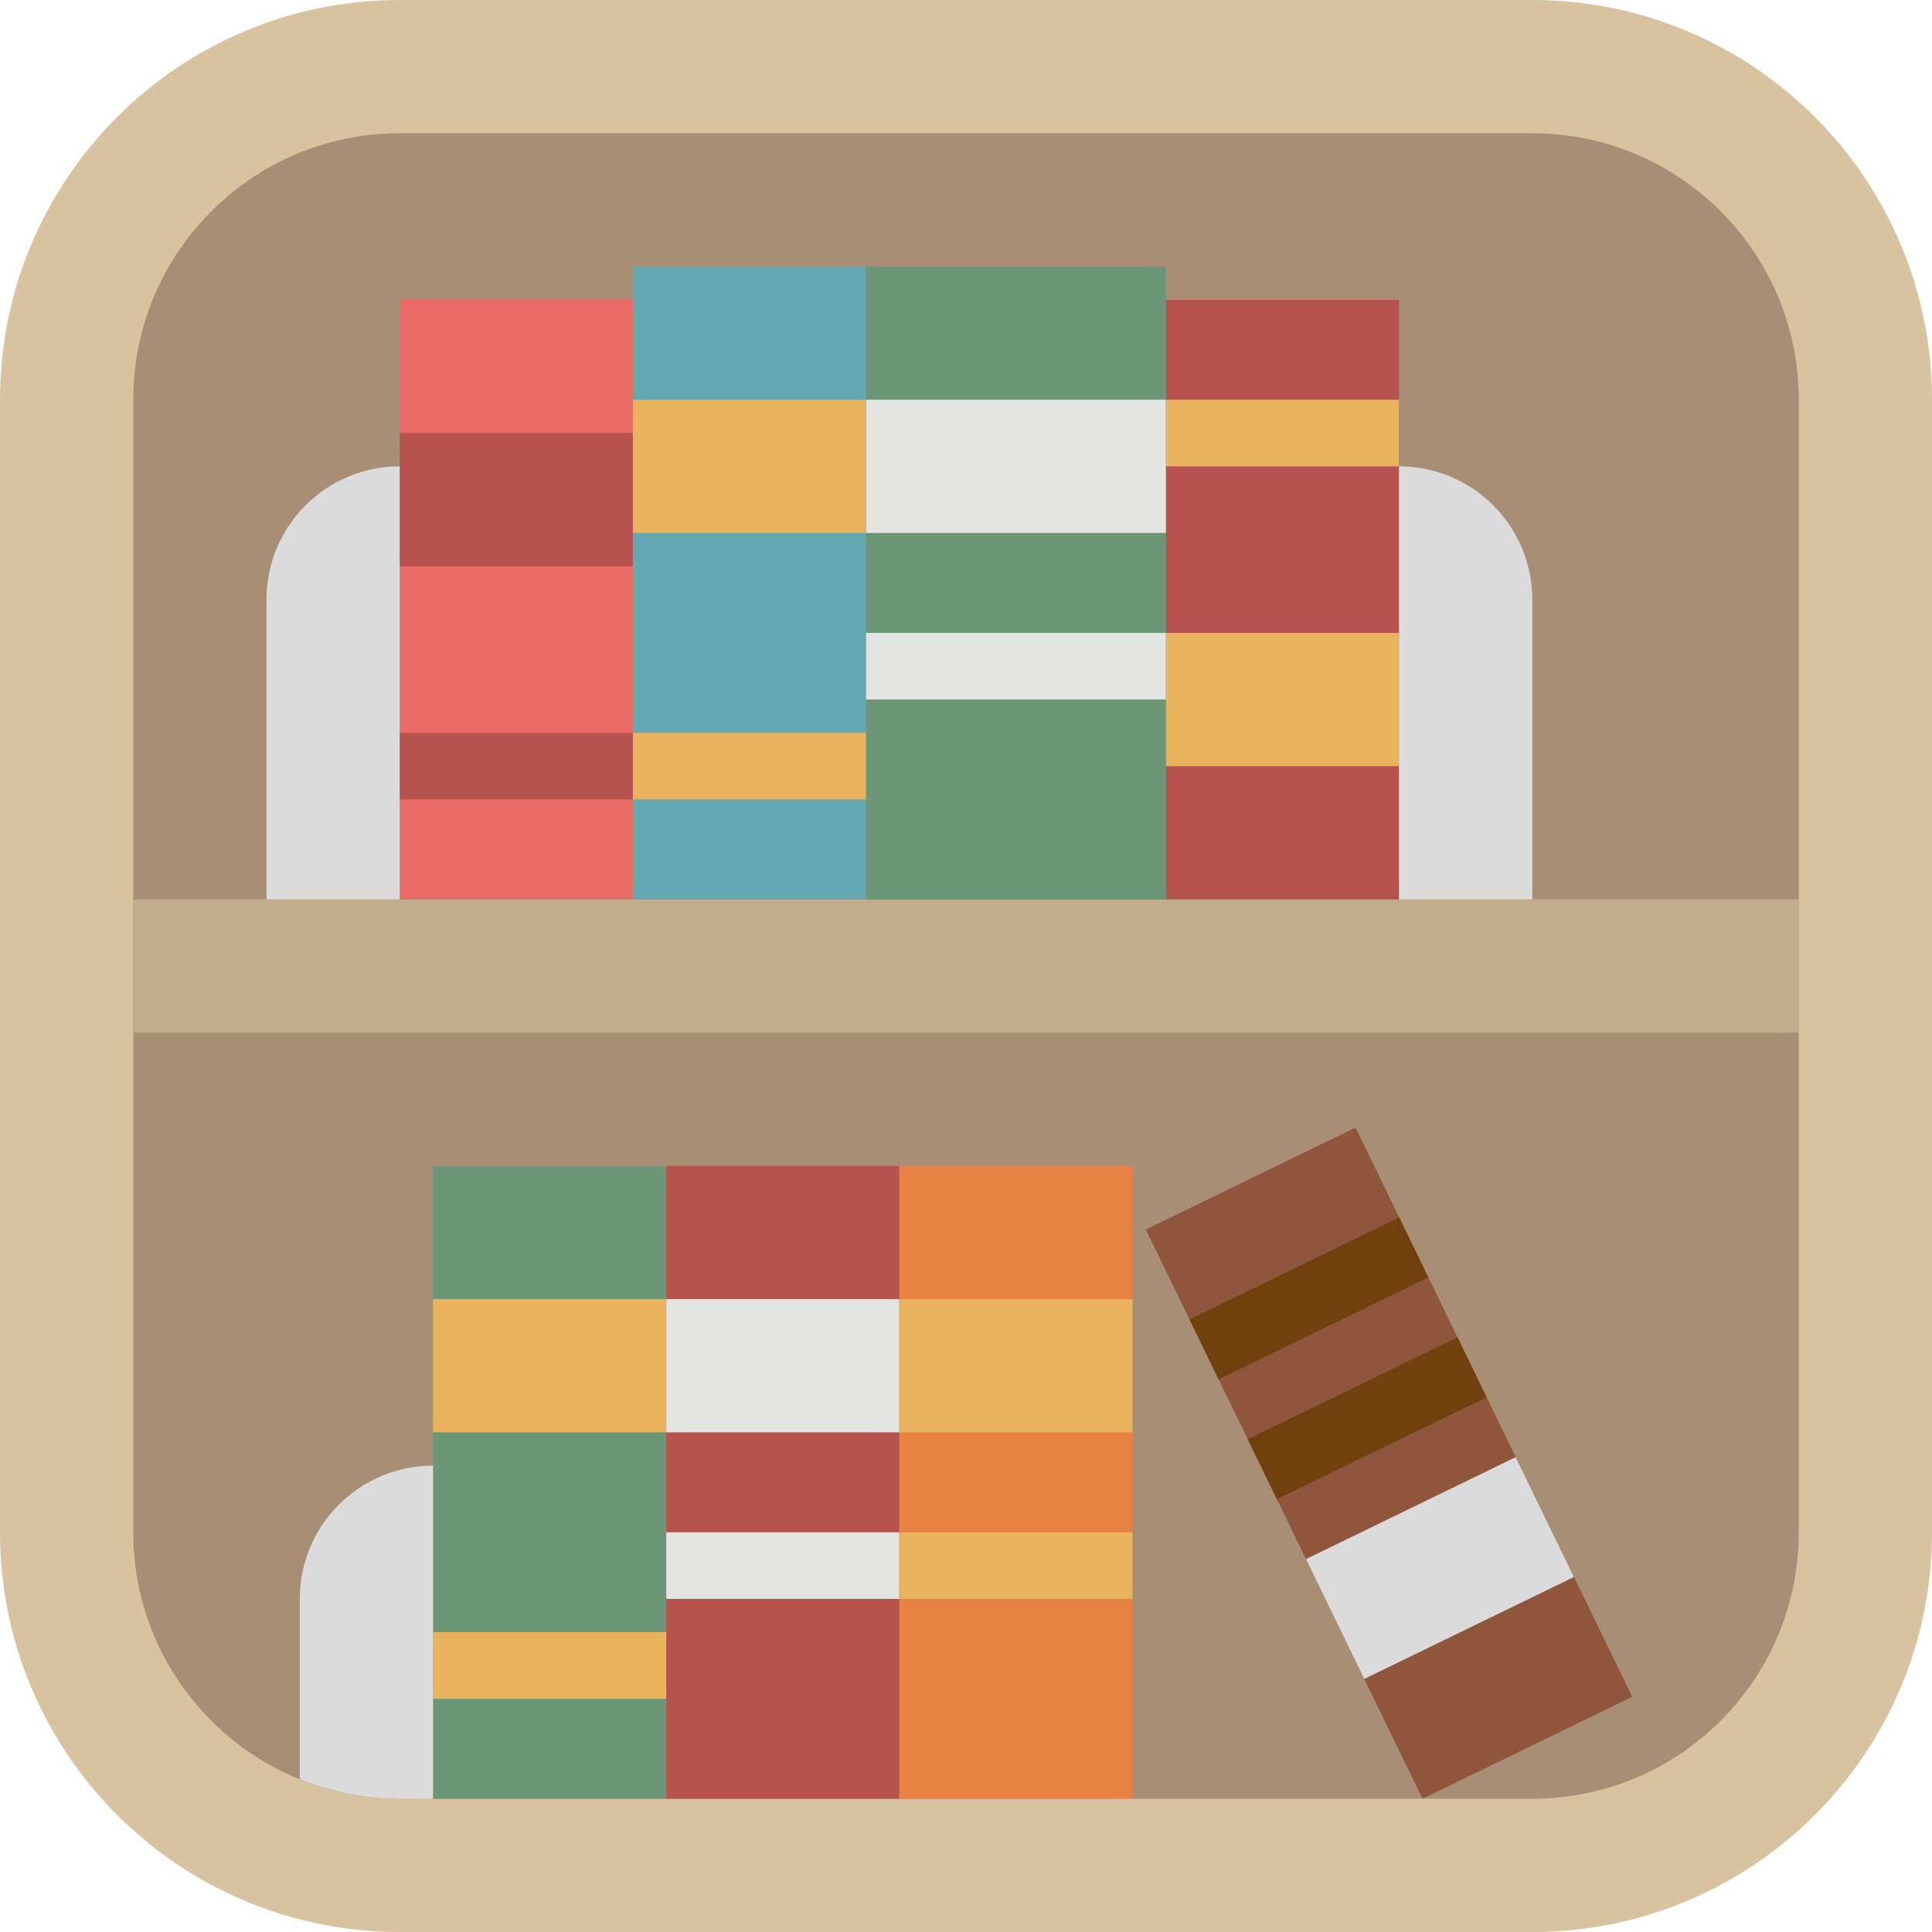
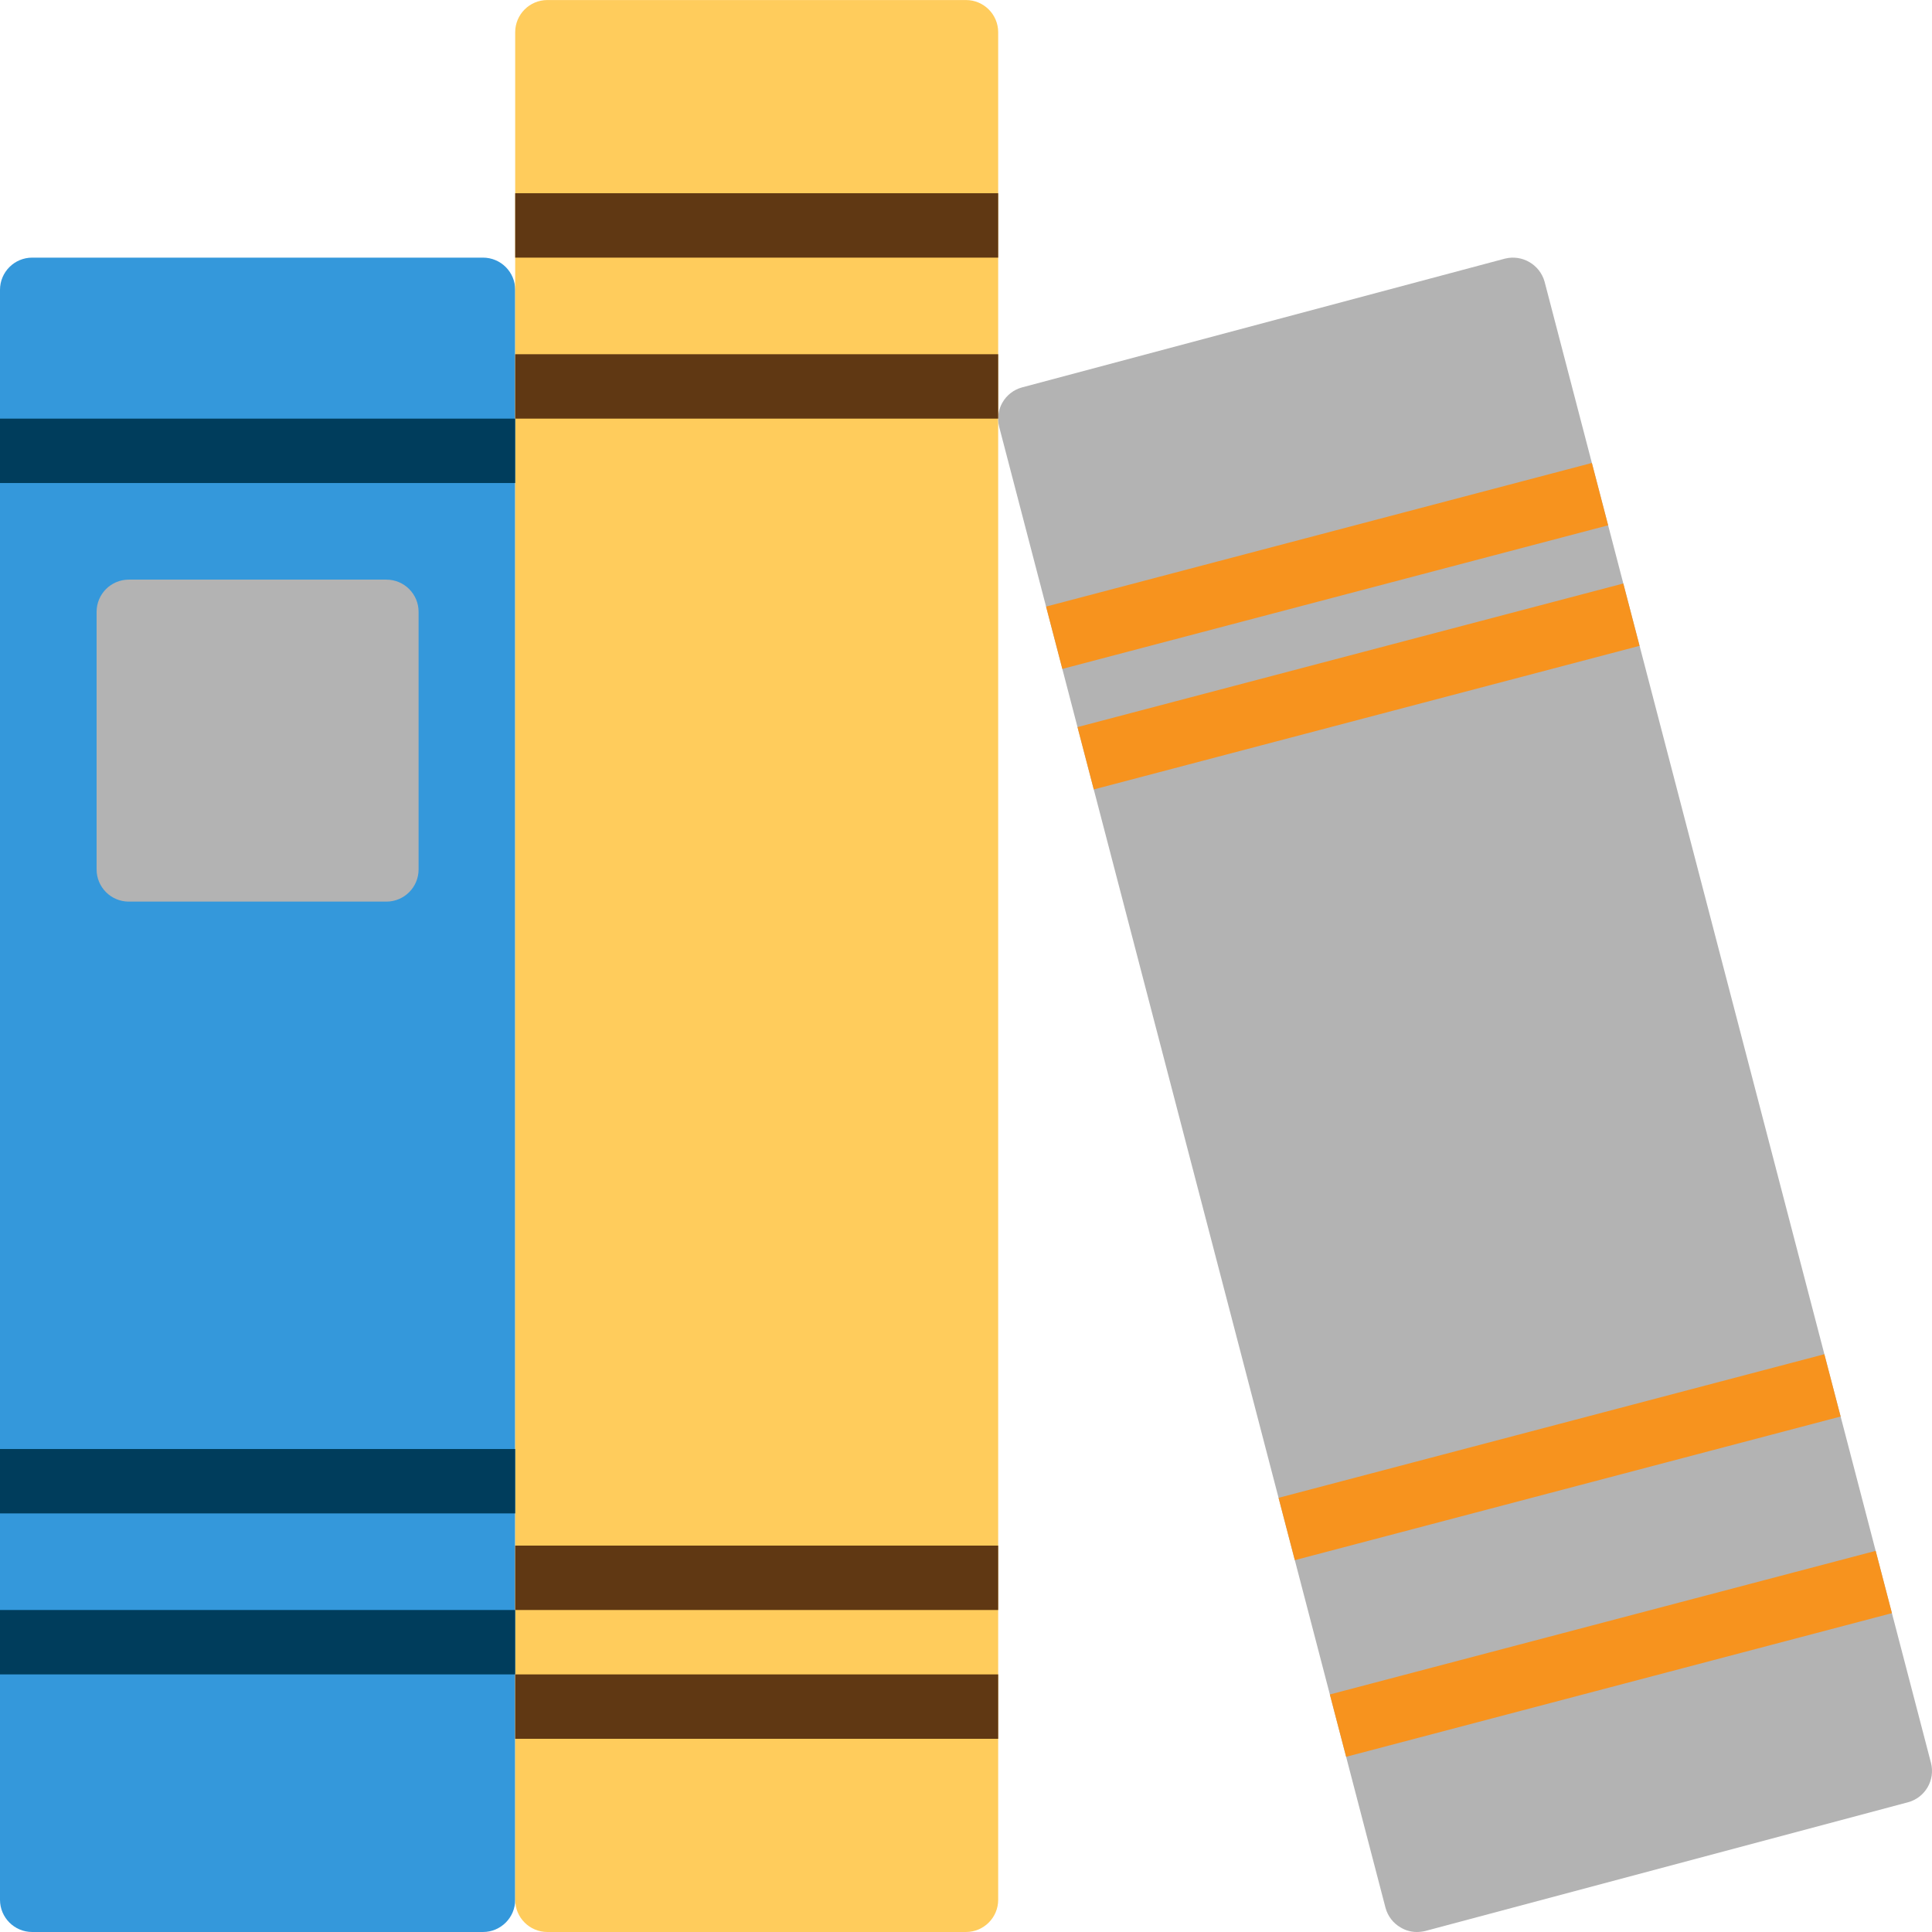
- <svg xmlns="http://www.w3.org/2000/svg" height="464pt" viewBox="0 0 464 464" width="464pt">
-   <path d="m96 0h272c53.02 0 96 42.98 96 96v272c0 53.02-42.98 96-96 96h-272c-53.02 0-96-42.98-96-96v-272c0-53.02 42.98-96 96-96zm0 0" fill="#d9c2a0" />
-   <path d="m96 32h272c35.348 0 64 28.652 64 64v272c0 35.348-28.652 64-64 64h-272c-35.348 0-64-28.652-64-64v-272c0-35.348 28.652-64 64-64zm0 0" fill="#a88e74" />
-   <path d="m32 216h400v32h-400zm0 0" fill="#c1ac8e" />
-   <path d="m96 72h56v144h-56zm0 0" fill="#ea6b65" />
-   <path d="m96 104h56v32h-56zm0 0" fill="#b6534f" />
-   <path d="m152 192h-56c-4.418 0-8-3.582-8-8s3.582-8 8-8h56c4.418 0 8 3.582 8 8s-3.582 8-8 8zm0 0" fill="#b6534f" />
-   <path d="m152 64h56v152h-56zm0 0" fill="#64a8b2" />
-   <path d="m152 96h56v32h-56zm0 0" fill="#e8b35c" />
-   <path d="m152 176h56v16h-56zm0 0" fill="#e8b35c" />
-   <path d="m280 72h56v144h-56zm0 0" fill="#b6534f" />
-   <path d="m280 152h56v32h-56zm0 0" fill="#e8b35c" />
-   <path d="m280 96h56v16h-56zm0 0" fill="#e8b35c" />
-   <path d="m208 64h72v152h-72zm0 0" fill="#6b9777" />
-   <path d="m208 96h72v32h-72zm0 0" fill="#e4e4e2" />
-   <path d="m208 152h72v16h-72zm0 0" fill="#e4e4e2" />
-   <path d="m216 432h-56v-152h56zm0 0" fill="#b6534f" />
-   <path d="m216 344h-56v-32h56zm0 0" fill="#e4e4e2" />
-   <path d="m160 368h56v16h-56zm0 0" fill="#e4e4e2" />
-   <path d="m160 432h-56v-152h56zm0 0" fill="#6b9777" />
-   <path d="m160 344h-56v-32h56zm0 0" fill="#e8b35c" />
-   <path d="m104 392h56v16h-56zm0 0" fill="#e8b35c" />
-   <path d="m275.188 295.293 50.363-24.48 66.453 136.703-50.363 24.48zm0 0" fill="#8f563b" />
-   <path d="m313.652 374.441 50.367-24.48 13.988 28.777-50.363 24.484zm0 0" fill="#dbdbdb" />
-   <path d="m285.672 316.879 7 14.395 50.359-24.48v-.008l-6.992-14.387zm0 0" fill="#70400e" />
-   <path d="m299.664 345.664 50.363-24.484 6.996 14.391-50.367 24.484zm0 0" fill="#70400e" />
-   <path d="m216 280h56v152h-56zm0 0" fill="#e78244" />
-   <path d="m216 312h56v32h-56zm0 0" fill="#e8b35c" />
-   <path d="m216 368h56v16h-56zm0 0" fill="#e8b35c" />
-   <g fill="#dbdbdb">
-     <path d="m336 112c17.672 0 32 14.328 32 32v72h-32zm0 0" />
-     <path d="m96 216h-32v-72c0-17.672 14.328-32 32-32zm0 0" />
-     <path d="m72 384v43.305c7.621 3.102 15.773 4.695 24 4.695h8v-80c-17.672 0-32 14.328-32 32zm0 0" />
+ <svg xmlns="http://www.w3.org/2000/svg" height="480pt" viewBox="0 0 480.01 480" width="480pt">
+   <path d="m8 64.004h112c4.418 0 8 3.582 8 8v400c0 4.418-3.582 8-8 8h-112c-4.418 0-8-3.582-8-8v-400c0-4.418 3.582-8 8-8zm0 0" fill="#3498db" />
+   <path d="m136 .004h104c4.418 0 8 3.582 8 8v464c0 4.418-3.582 8-8 8h-104c-4.418 0-8-3.582-8-8v-464c0-4.418 3.582-8 8-8zm0 0" fill="#ffcc5c" />
+   <path d="m474.078 447.766-120 32c-.68.156-1.379.238-2.078.238-1.41 0-2.793-.387-4-1.117-1.855-1.062-3.207-2.82-3.762-4.883l-96-368c-1.082-4.258 1.445-8.598 5.684-9.758l120-32c4.297-1.059 8.656 1.492 9.84 5.758l96 368c1.082 4.258-1.445 8.602-5.684 9.762zm0 0" fill="#b3b3b3" />
+   <path d="m32 144.004h64c4.418 0 8 3.582 8 8v64c0 4.418-3.582 8-8 8h-64c-4.418 0-8-3.582-8-8v-64c0-4.418 3.582-8 8-8zm0 0" fill="#b3b3b3" />
+   <path d="m0 104.004h128v16h-128zm0 0" fill="#003d5c" />
+   <path d="m0 360.004h128v16h-128zm0 0" fill="#003d5c" />
+   <path d="m0 400.004h128v16h-128zm0 0" fill="#003d5c" />
+   <g fill="#603813">
+     <path d="m128 48.004h120v16h-120zm0 0" />
+     <path d="m128 88.004h120v16h-120zm0 0" />
+     <path d="m128 384.004h120v16h-120zm0 0" />
+     <path d="m128 416.004h120v16h-120zm0 0" />
  </g>
+   <path d="m395.504 115.02-135.602 35.68 4.043 15.488 135.598-35.68zm0 0" fill="#f7931e" />
+   <path d="m403.312 144.965-135.602 35.68 4.043 15.488 135.598-35.68zm0 0" fill="#f7931e" />
+   <path d="m453.266 336.453-135.602 35.68 4.039 15.488 135.602-35.688zm0 0" fill="#f7931e" />
+   <path d="m466.016 385.309-135.609 35.68 4.043 15.488 135.605-35.688zm0 0" fill="#f7931e" />
</svg>
